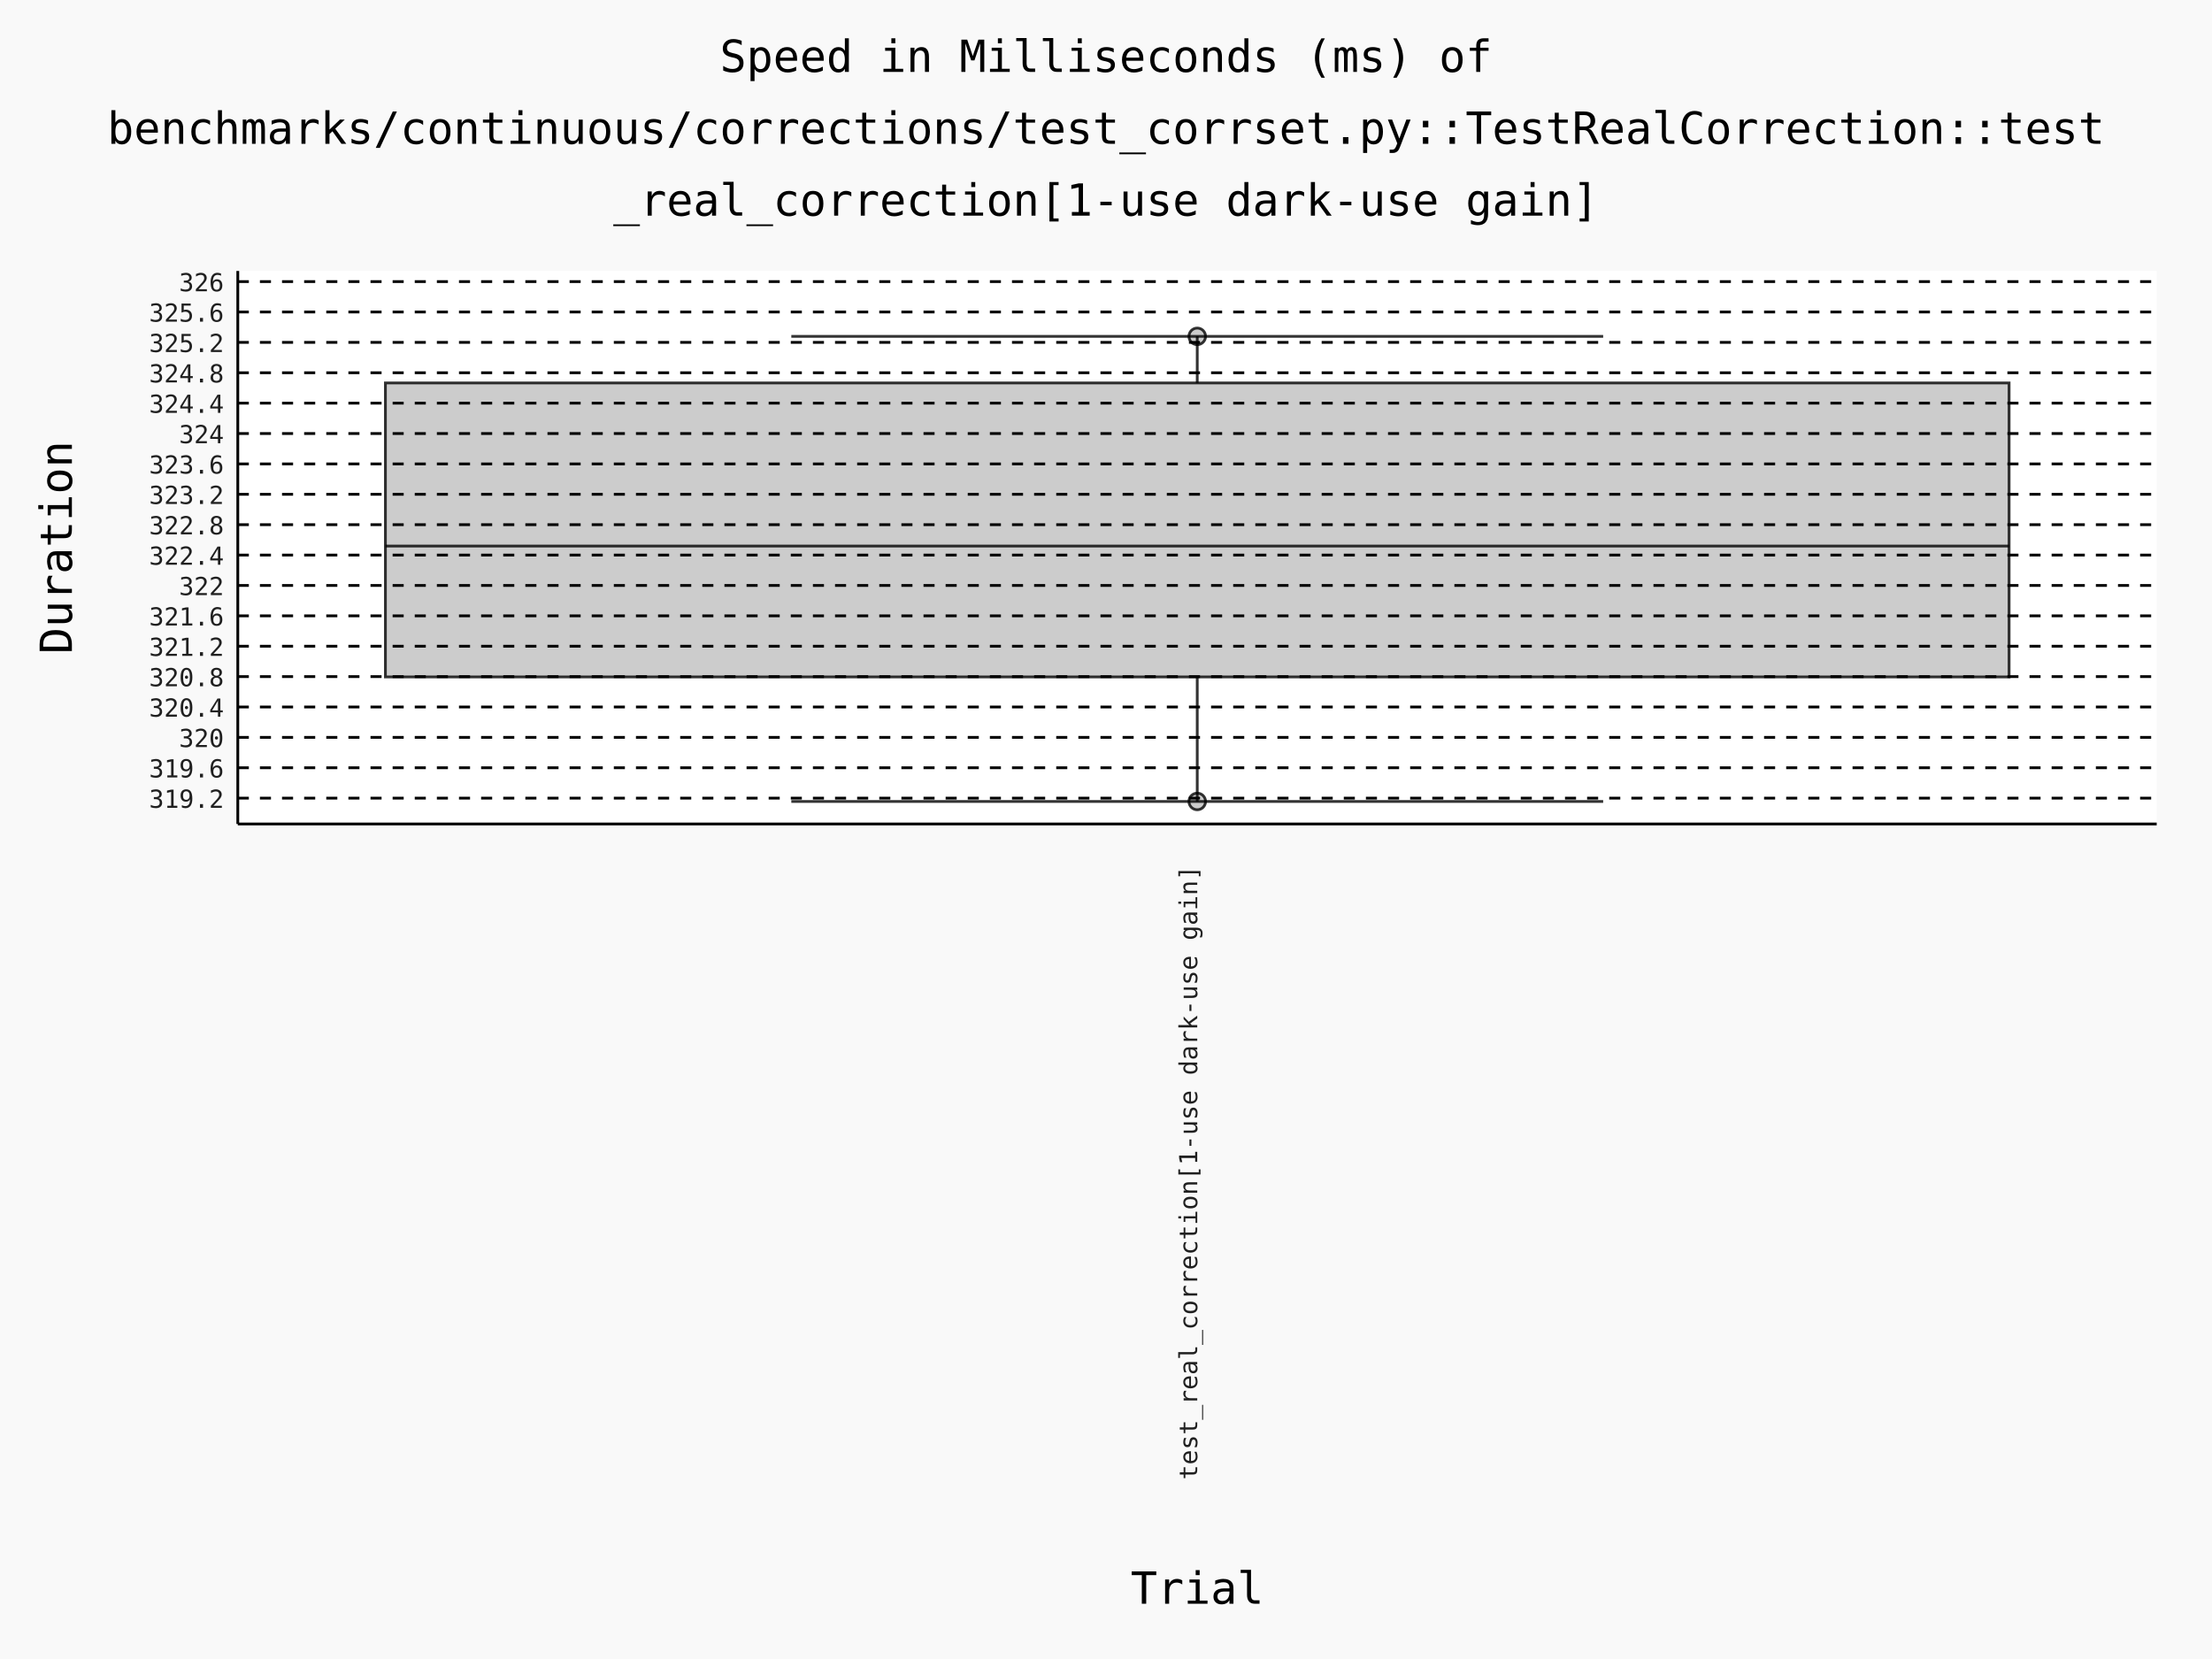
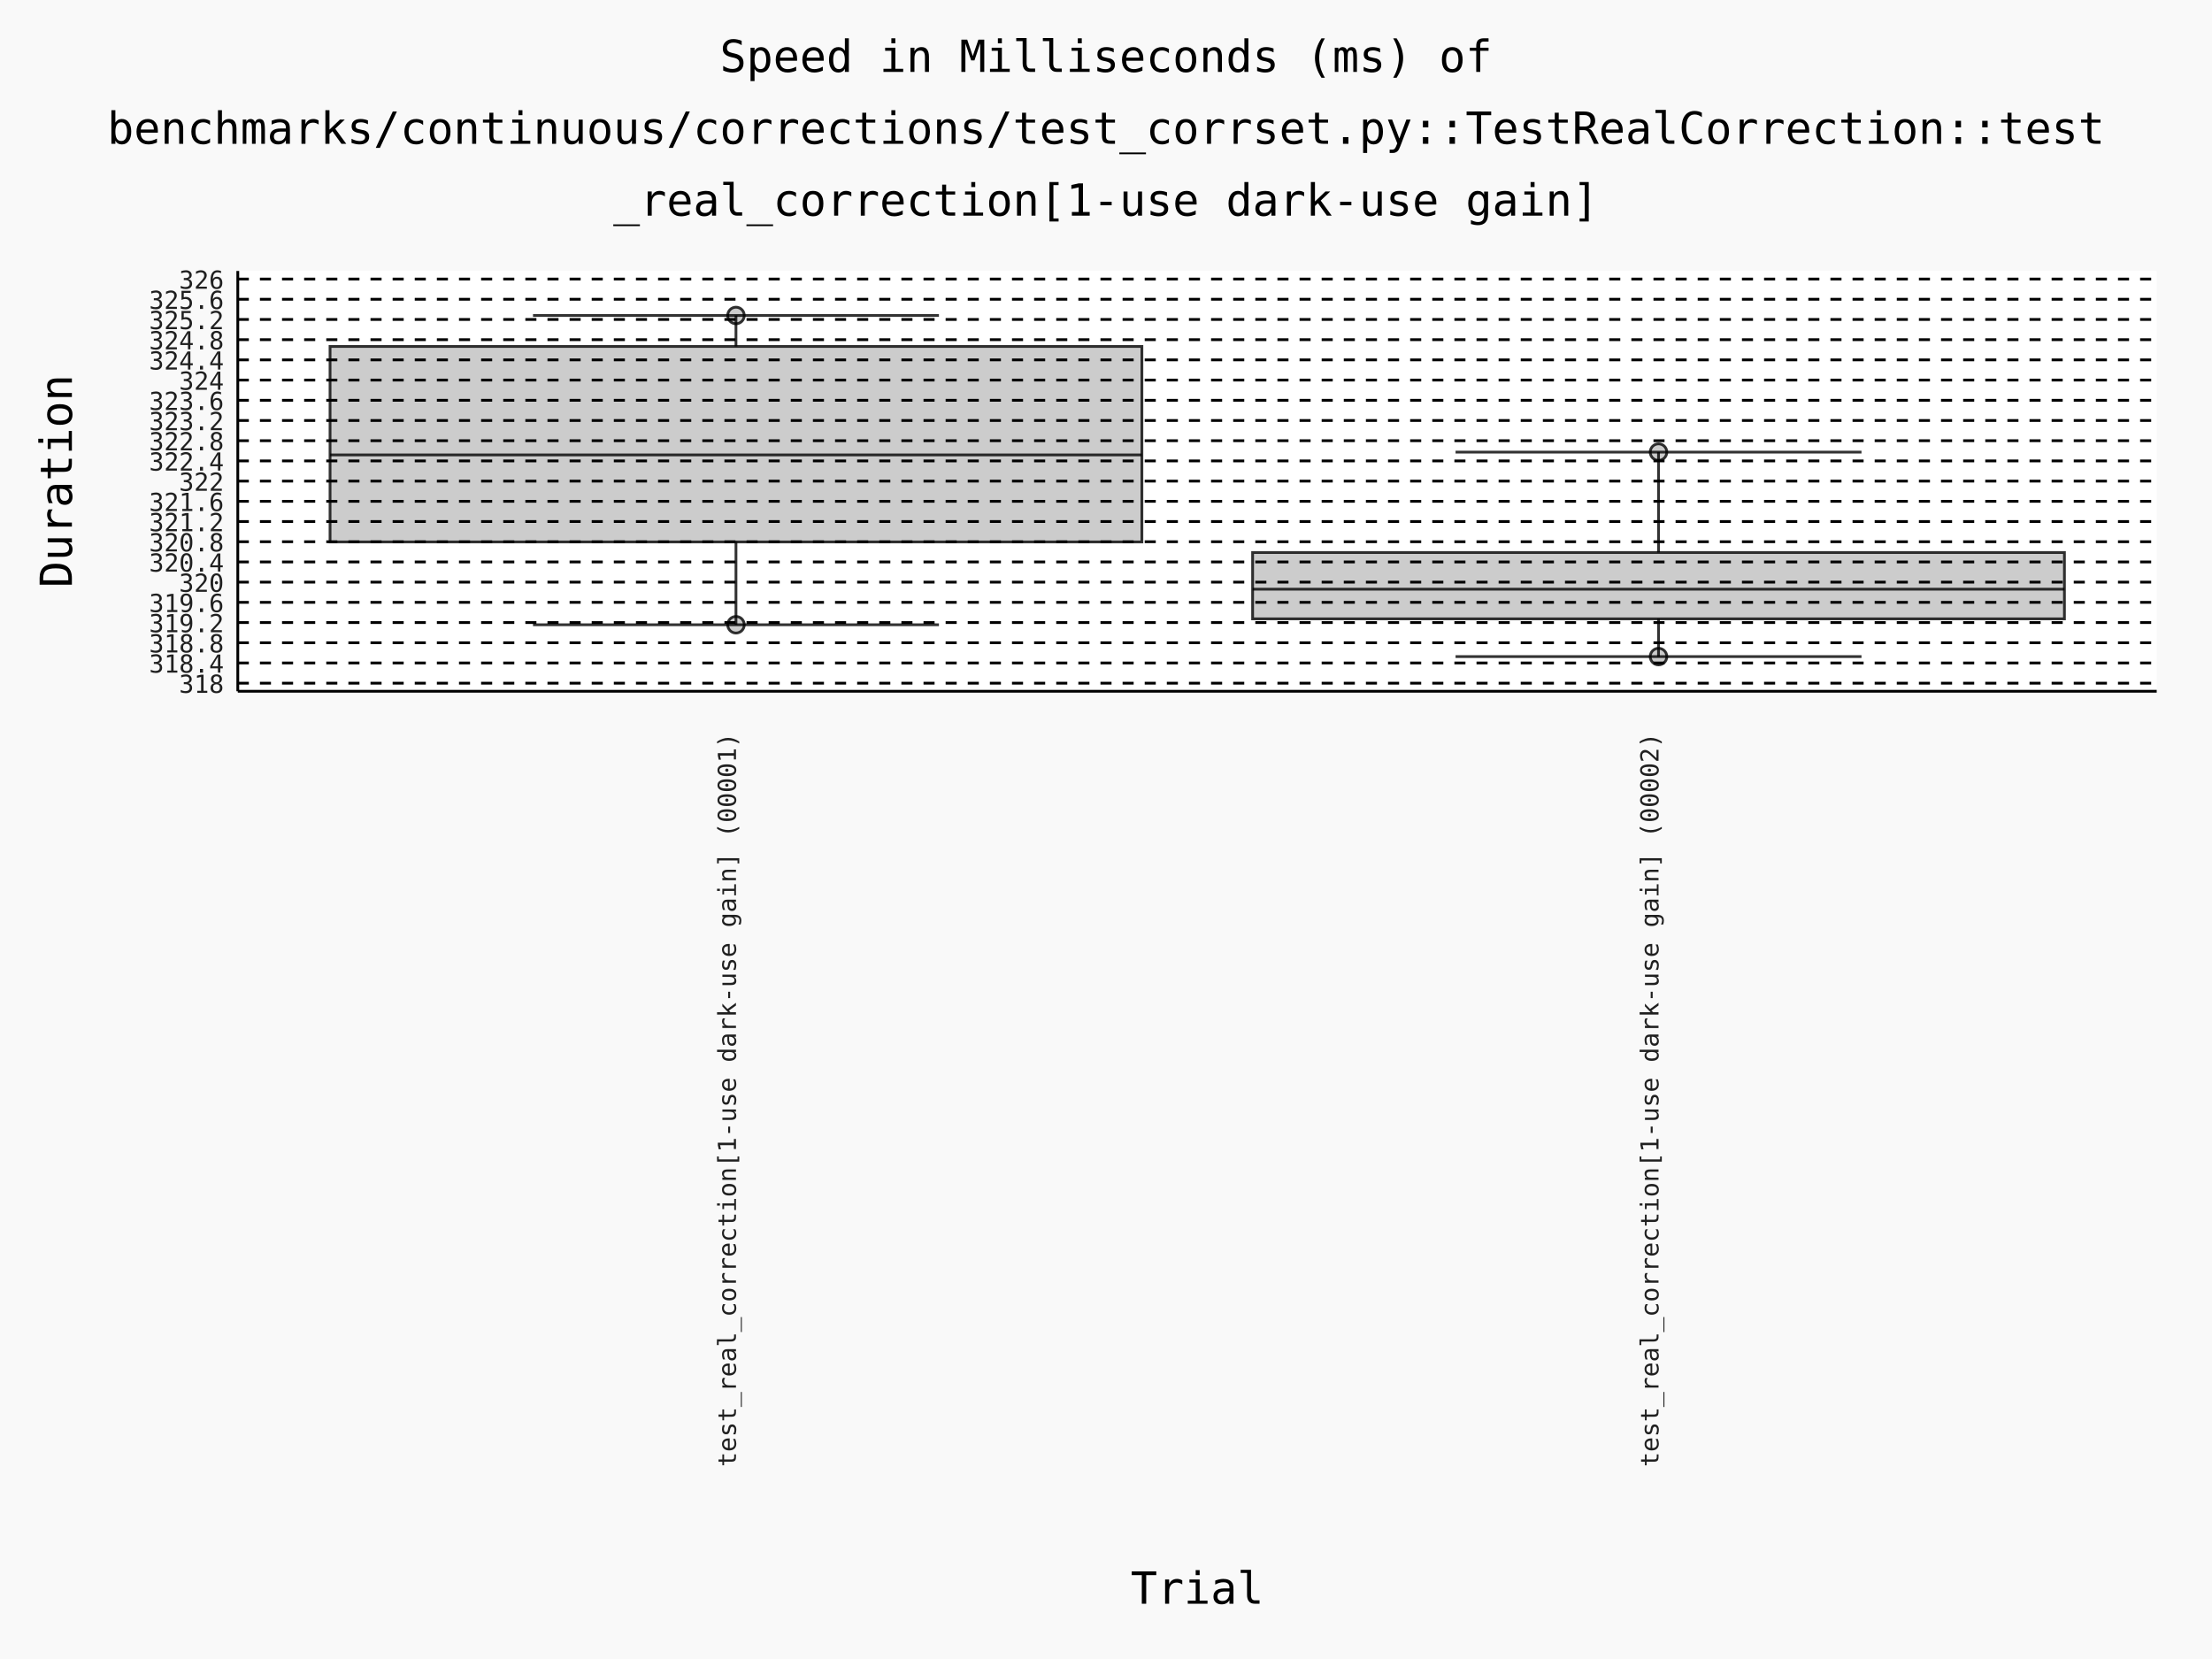
- <svg xmlns="http://www.w3.org/2000/svg" id="chart-4f7b447c-f6ae-4135-91c3-967f8cf24442" class="pygal-chart" viewBox="0 0 800 600">
+ <svg xmlns="http://www.w3.org/2000/svg" id="chart-a504b968-f792-40a0-ad66-c807ec359b1f" class="pygal-chart" viewBox="0 0 800 600">
  <defs>
-     <style type="text/css">#chart-4f7b447c-f6ae-4135-91c3-967f8cf24442{-webkit-user-select:none;-webkit-font-smoothing:antialiased;font-family:Consolas,"Deja Vu Sans Mono","Bitstream Vera Sans Mono","Courier New",monospace}#chart-4f7b447c-f6ae-4135-91c3-967f8cf24442 .title{font-family:Consolas,"Deja Vu Sans Mono","Bitstream Vera Sans Mono","Courier New",monospace;font-size:16px}#chart-4f7b447c-f6ae-4135-91c3-967f8cf24442 .legends .legend text{font-family:Consolas,"Deja Vu Sans Mono","Bitstream Vera Sans Mono","Courier New",monospace;font-size:14px}#chart-4f7b447c-f6ae-4135-91c3-967f8cf24442 .axis text{font-family:Consolas,"Deja Vu Sans Mono","Bitstream Vera Sans Mono","Courier New",monospace;font-size:10px}#chart-4f7b447c-f6ae-4135-91c3-967f8cf24442 .axis text.major{font-family:Consolas,"Deja Vu Sans Mono","Bitstream Vera Sans Mono","Courier New",monospace;font-size:10px}#chart-4f7b447c-f6ae-4135-91c3-967f8cf24442 .text-overlay text.value{font-family:Consolas,"Deja Vu Sans Mono","Bitstream Vera Sans Mono","Courier New",monospace;font-size:16px}#chart-4f7b447c-f6ae-4135-91c3-967f8cf24442 .text-overlay text.label{font-family:Consolas,"Deja Vu Sans Mono","Bitstream Vera Sans Mono","Courier New",monospace;font-size:10px}#chart-4f7b447c-f6ae-4135-91c3-967f8cf24442 .tooltip{font-family:Consolas,"Deja Vu Sans Mono","Bitstream Vera Sans Mono","Courier New",monospace;font-size:14px}#chart-4f7b447c-f6ae-4135-91c3-967f8cf24442 text.no_data{font-family:Consolas,"Deja Vu Sans Mono","Bitstream Vera Sans Mono","Courier New",monospace;font-size:64px}
- #chart-4f7b447c-f6ae-4135-91c3-967f8cf24442{background-color:rgba(249,249,249,1)}#chart-4f7b447c-f6ae-4135-91c3-967f8cf24442 path,#chart-4f7b447c-f6ae-4135-91c3-967f8cf24442 line,#chart-4f7b447c-f6ae-4135-91c3-967f8cf24442 rect,#chart-4f7b447c-f6ae-4135-91c3-967f8cf24442 circle{-webkit-transition:150ms;-moz-transition:150ms;transition:150ms}#chart-4f7b447c-f6ae-4135-91c3-967f8cf24442 .graph &gt; .background{fill:rgba(249,249,249,1)}#chart-4f7b447c-f6ae-4135-91c3-967f8cf24442 .plot &gt; .background{fill:rgba(255,255,255,1)}#chart-4f7b447c-f6ae-4135-91c3-967f8cf24442 .graph{fill:rgba(0,0,0,.87)}#chart-4f7b447c-f6ae-4135-91c3-967f8cf24442 text.no_data{fill:rgba(0,0,0,1)}#chart-4f7b447c-f6ae-4135-91c3-967f8cf24442 .title{fill:rgba(0,0,0,1)}#chart-4f7b447c-f6ae-4135-91c3-967f8cf24442 .legends .legend text{fill:rgba(0,0,0,.87)}#chart-4f7b447c-f6ae-4135-91c3-967f8cf24442 .legends .legend:hover text{fill:rgba(0,0,0,1)}#chart-4f7b447c-f6ae-4135-91c3-967f8cf24442 .axis .line{stroke:rgba(0,0,0,1)}#chart-4f7b447c-f6ae-4135-91c3-967f8cf24442 .axis .guide.line{stroke:rgba(0,0,0,.54)}#chart-4f7b447c-f6ae-4135-91c3-967f8cf24442 .axis .major.line{stroke:rgba(0,0,0,.87)}#chart-4f7b447c-f6ae-4135-91c3-967f8cf24442 .axis text.major{fill:rgba(0,0,0,1)}#chart-4f7b447c-f6ae-4135-91c3-967f8cf24442 .axis.y .guides:hover .guide.line,#chart-4f7b447c-f6ae-4135-91c3-967f8cf24442 .line-graph .axis.x .guides:hover .guide.line,#chart-4f7b447c-f6ae-4135-91c3-967f8cf24442 .stackedline-graph .axis.x .guides:hover .guide.line,#chart-4f7b447c-f6ae-4135-91c3-967f8cf24442 .xy-graph .axis.x .guides:hover .guide.line{stroke:rgba(0,0,0,1)}#chart-4f7b447c-f6ae-4135-91c3-967f8cf24442 .axis .guides:hover text{fill:rgba(0,0,0,1)}#chart-4f7b447c-f6ae-4135-91c3-967f8cf24442 .reactive{fill-opacity:.7;stroke-opacity:.8;stroke-width:1}#chart-4f7b447c-f6ae-4135-91c3-967f8cf24442 .ci{stroke:rgba(0,0,0,.87)}#chart-4f7b447c-f6ae-4135-91c3-967f8cf24442 .reactive.active,#chart-4f7b447c-f6ae-4135-91c3-967f8cf24442 .active .reactive{fill-opacity:.8;stroke-opacity:.9;stroke-width:4}#chart-4f7b447c-f6ae-4135-91c3-967f8cf24442 .ci .reactive.active{stroke-width:1.5}#chart-4f7b447c-f6ae-4135-91c3-967f8cf24442 .series text{fill:rgba(0,0,0,1)}#chart-4f7b447c-f6ae-4135-91c3-967f8cf24442 .tooltip rect{fill:rgba(255,255,255,1);stroke:rgba(0,0,0,1);-webkit-transition:opacity 150ms;-moz-transition:opacity 150ms;transition:opacity 150ms}#chart-4f7b447c-f6ae-4135-91c3-967f8cf24442 .tooltip .label{fill:rgba(0,0,0,.87)}#chart-4f7b447c-f6ae-4135-91c3-967f8cf24442 .tooltip .label{fill:rgba(0,0,0,.87)}#chart-4f7b447c-f6ae-4135-91c3-967f8cf24442 .tooltip .legend{font-size:.8em;fill:rgba(0,0,0,.54)}#chart-4f7b447c-f6ae-4135-91c3-967f8cf24442 .tooltip .x_label{font-size:.6em;fill:rgba(0,0,0,1)}#chart-4f7b447c-f6ae-4135-91c3-967f8cf24442 .tooltip .xlink{font-size:.5em;text-decoration:underline}#chart-4f7b447c-f6ae-4135-91c3-967f8cf24442 .tooltip .value{font-size:1.5em}#chart-4f7b447c-f6ae-4135-91c3-967f8cf24442 .bound{font-size:.5em}#chart-4f7b447c-f6ae-4135-91c3-967f8cf24442 .max-value{font-size:.75em;fill:rgba(0,0,0,.54)}#chart-4f7b447c-f6ae-4135-91c3-967f8cf24442 .map-element{fill:rgba(255,255,255,1);stroke:rgba(0,0,0,.54) !important}#chart-4f7b447c-f6ae-4135-91c3-967f8cf24442 .map-element .reactive{fill-opacity:inherit;stroke-opacity:inherit}#chart-4f7b447c-f6ae-4135-91c3-967f8cf24442 .color-0,#chart-4f7b447c-f6ae-4135-91c3-967f8cf24442 .color-0 a:visited{stroke:#000000;fill:#000000}#chart-4f7b447c-f6ae-4135-91c3-967f8cf24442 .text-overlay .color-0 text{fill:white}
- #chart-4f7b447c-f6ae-4135-91c3-967f8cf24442 text.no_data{text-anchor:middle}#chart-4f7b447c-f6ae-4135-91c3-967f8cf24442 .guide.line{fill:none}#chart-4f7b447c-f6ae-4135-91c3-967f8cf24442 .centered{text-anchor:middle}#chart-4f7b447c-f6ae-4135-91c3-967f8cf24442 .title{text-anchor:middle}#chart-4f7b447c-f6ae-4135-91c3-967f8cf24442 .legends .legend text{fill-opacity:1}#chart-4f7b447c-f6ae-4135-91c3-967f8cf24442 .axis.x text{text-anchor:middle}#chart-4f7b447c-f6ae-4135-91c3-967f8cf24442 .axis.x:not(.web) text[transform]{text-anchor:start}#chart-4f7b447c-f6ae-4135-91c3-967f8cf24442 .axis.x:not(.web) text[transform].backwards{text-anchor:end}#chart-4f7b447c-f6ae-4135-91c3-967f8cf24442 .axis.y text{text-anchor:end}#chart-4f7b447c-f6ae-4135-91c3-967f8cf24442 .axis.y text[transform].backwards{text-anchor:start}#chart-4f7b447c-f6ae-4135-91c3-967f8cf24442 .axis.y2 text{text-anchor:start}#chart-4f7b447c-f6ae-4135-91c3-967f8cf24442 .axis.y2 text[transform].backwards{text-anchor:end}#chart-4f7b447c-f6ae-4135-91c3-967f8cf24442 .axis .guide.line{stroke-dasharray:4,4;stroke:black}#chart-4f7b447c-f6ae-4135-91c3-967f8cf24442 .axis .major.guide.line{stroke-dasharray:6,6;stroke:black}#chart-4f7b447c-f6ae-4135-91c3-967f8cf24442 .horizontal .axis.y .guide.line,#chart-4f7b447c-f6ae-4135-91c3-967f8cf24442 .horizontal .axis.y2 .guide.line,#chart-4f7b447c-f6ae-4135-91c3-967f8cf24442 .vertical .axis.x .guide.line{opacity:0}#chart-4f7b447c-f6ae-4135-91c3-967f8cf24442 .horizontal .axis.always_show .guide.line,#chart-4f7b447c-f6ae-4135-91c3-967f8cf24442 .vertical .axis.always_show .guide.line{opacity:1 !important}#chart-4f7b447c-f6ae-4135-91c3-967f8cf24442 .axis.y .guides:hover .guide.line,#chart-4f7b447c-f6ae-4135-91c3-967f8cf24442 .axis.y2 .guides:hover .guide.line,#chart-4f7b447c-f6ae-4135-91c3-967f8cf24442 .axis.x .guides:hover .guide.line{opacity:1}#chart-4f7b447c-f6ae-4135-91c3-967f8cf24442 .axis .guides:hover text{opacity:1}#chart-4f7b447c-f6ae-4135-91c3-967f8cf24442 .nofill{fill:none}#chart-4f7b447c-f6ae-4135-91c3-967f8cf24442 .subtle-fill{fill-opacity:.2}#chart-4f7b447c-f6ae-4135-91c3-967f8cf24442 .dot{stroke-width:1px;fill-opacity:1;stroke-opacity:1}#chart-4f7b447c-f6ae-4135-91c3-967f8cf24442 .dot.active{stroke-width:5px}#chart-4f7b447c-f6ae-4135-91c3-967f8cf24442 .dot.negative{fill:transparent}#chart-4f7b447c-f6ae-4135-91c3-967f8cf24442 text,#chart-4f7b447c-f6ae-4135-91c3-967f8cf24442 tspan{stroke:none !important}#chart-4f7b447c-f6ae-4135-91c3-967f8cf24442 .series text.active{opacity:1}#chart-4f7b447c-f6ae-4135-91c3-967f8cf24442 .tooltip rect{fill-opacity:.95;stroke-width:.5}#chart-4f7b447c-f6ae-4135-91c3-967f8cf24442 .tooltip text{fill-opacity:1}#chart-4f7b447c-f6ae-4135-91c3-967f8cf24442 .showable{visibility:hidden}#chart-4f7b447c-f6ae-4135-91c3-967f8cf24442 .showable.shown{visibility:visible}#chart-4f7b447c-f6ae-4135-91c3-967f8cf24442 .gauge-background{fill:rgba(229,229,229,1);stroke:none}#chart-4f7b447c-f6ae-4135-91c3-967f8cf24442 .bg-lines{stroke:rgba(249,249,249,1);stroke-width:2px}
+     <style type="text/css">#chart-a504b968-f792-40a0-ad66-c807ec359b1f{-webkit-user-select:none;-webkit-font-smoothing:antialiased;font-family:Consolas,"Deja Vu Sans Mono","Bitstream Vera Sans Mono","Courier New",monospace}#chart-a504b968-f792-40a0-ad66-c807ec359b1f .title{font-family:Consolas,"Deja Vu Sans Mono","Bitstream Vera Sans Mono","Courier New",monospace;font-size:16px}#chart-a504b968-f792-40a0-ad66-c807ec359b1f .legends .legend text{font-family:Consolas,"Deja Vu Sans Mono","Bitstream Vera Sans Mono","Courier New",monospace;font-size:14px}#chart-a504b968-f792-40a0-ad66-c807ec359b1f .axis text{font-family:Consolas,"Deja Vu Sans Mono","Bitstream Vera Sans Mono","Courier New",monospace;font-size:10px}#chart-a504b968-f792-40a0-ad66-c807ec359b1f .axis text.major{font-family:Consolas,"Deja Vu Sans Mono","Bitstream Vera Sans Mono","Courier New",monospace;font-size:10px}#chart-a504b968-f792-40a0-ad66-c807ec359b1f .text-overlay text.value{font-family:Consolas,"Deja Vu Sans Mono","Bitstream Vera Sans Mono","Courier New",monospace;font-size:16px}#chart-a504b968-f792-40a0-ad66-c807ec359b1f .text-overlay text.label{font-family:Consolas,"Deja Vu Sans Mono","Bitstream Vera Sans Mono","Courier New",monospace;font-size:10px}#chart-a504b968-f792-40a0-ad66-c807ec359b1f .tooltip{font-family:Consolas,"Deja Vu Sans Mono","Bitstream Vera Sans Mono","Courier New",monospace;font-size:14px}#chart-a504b968-f792-40a0-ad66-c807ec359b1f text.no_data{font-family:Consolas,"Deja Vu Sans Mono","Bitstream Vera Sans Mono","Courier New",monospace;font-size:64px}
+ #chart-a504b968-f792-40a0-ad66-c807ec359b1f{background-color:rgba(249,249,249,1)}#chart-a504b968-f792-40a0-ad66-c807ec359b1f path,#chart-a504b968-f792-40a0-ad66-c807ec359b1f line,#chart-a504b968-f792-40a0-ad66-c807ec359b1f rect,#chart-a504b968-f792-40a0-ad66-c807ec359b1f circle{-webkit-transition:150ms;-moz-transition:150ms;transition:150ms}#chart-a504b968-f792-40a0-ad66-c807ec359b1f .graph &gt; .background{fill:rgba(249,249,249,1)}#chart-a504b968-f792-40a0-ad66-c807ec359b1f .plot &gt; .background{fill:rgba(255,255,255,1)}#chart-a504b968-f792-40a0-ad66-c807ec359b1f .graph{fill:rgba(0,0,0,.87)}#chart-a504b968-f792-40a0-ad66-c807ec359b1f text.no_data{fill:rgba(0,0,0,1)}#chart-a504b968-f792-40a0-ad66-c807ec359b1f .title{fill:rgba(0,0,0,1)}#chart-a504b968-f792-40a0-ad66-c807ec359b1f .legends .legend text{fill:rgba(0,0,0,.87)}#chart-a504b968-f792-40a0-ad66-c807ec359b1f .legends .legend:hover text{fill:rgba(0,0,0,1)}#chart-a504b968-f792-40a0-ad66-c807ec359b1f .axis .line{stroke:rgba(0,0,0,1)}#chart-a504b968-f792-40a0-ad66-c807ec359b1f .axis .guide.line{stroke:rgba(0,0,0,.54)}#chart-a504b968-f792-40a0-ad66-c807ec359b1f .axis .major.line{stroke:rgba(0,0,0,.87)}#chart-a504b968-f792-40a0-ad66-c807ec359b1f .axis text.major{fill:rgba(0,0,0,1)}#chart-a504b968-f792-40a0-ad66-c807ec359b1f .axis.y .guides:hover .guide.line,#chart-a504b968-f792-40a0-ad66-c807ec359b1f .line-graph .axis.x .guides:hover .guide.line,#chart-a504b968-f792-40a0-ad66-c807ec359b1f .stackedline-graph .axis.x .guides:hover .guide.line,#chart-a504b968-f792-40a0-ad66-c807ec359b1f .xy-graph .axis.x .guides:hover .guide.line{stroke:rgba(0,0,0,1)}#chart-a504b968-f792-40a0-ad66-c807ec359b1f .axis .guides:hover text{fill:rgba(0,0,0,1)}#chart-a504b968-f792-40a0-ad66-c807ec359b1f .reactive{fill-opacity:.7;stroke-opacity:.8;stroke-width:1}#chart-a504b968-f792-40a0-ad66-c807ec359b1f .ci{stroke:rgba(0,0,0,.87)}#chart-a504b968-f792-40a0-ad66-c807ec359b1f .reactive.active,#chart-a504b968-f792-40a0-ad66-c807ec359b1f .active .reactive{fill-opacity:.8;stroke-opacity:.9;stroke-width:4}#chart-a504b968-f792-40a0-ad66-c807ec359b1f .ci .reactive.active{stroke-width:1.5}#chart-a504b968-f792-40a0-ad66-c807ec359b1f .series text{fill:rgba(0,0,0,1)}#chart-a504b968-f792-40a0-ad66-c807ec359b1f .tooltip rect{fill:rgba(255,255,255,1);stroke:rgba(0,0,0,1);-webkit-transition:opacity 150ms;-moz-transition:opacity 150ms;transition:opacity 150ms}#chart-a504b968-f792-40a0-ad66-c807ec359b1f .tooltip .label{fill:rgba(0,0,0,.87)}#chart-a504b968-f792-40a0-ad66-c807ec359b1f .tooltip .label{fill:rgba(0,0,0,.87)}#chart-a504b968-f792-40a0-ad66-c807ec359b1f .tooltip .legend{font-size:.8em;fill:rgba(0,0,0,.54)}#chart-a504b968-f792-40a0-ad66-c807ec359b1f .tooltip .x_label{font-size:.6em;fill:rgba(0,0,0,1)}#chart-a504b968-f792-40a0-ad66-c807ec359b1f .tooltip .xlink{font-size:.5em;text-decoration:underline}#chart-a504b968-f792-40a0-ad66-c807ec359b1f .tooltip .value{font-size:1.5em}#chart-a504b968-f792-40a0-ad66-c807ec359b1f .bound{font-size:.5em}#chart-a504b968-f792-40a0-ad66-c807ec359b1f .max-value{font-size:.75em;fill:rgba(0,0,0,.54)}#chart-a504b968-f792-40a0-ad66-c807ec359b1f .map-element{fill:rgba(255,255,255,1);stroke:rgba(0,0,0,.54) !important}#chart-a504b968-f792-40a0-ad66-c807ec359b1f .map-element .reactive{fill-opacity:inherit;stroke-opacity:inherit}#chart-a504b968-f792-40a0-ad66-c807ec359b1f .color-0,#chart-a504b968-f792-40a0-ad66-c807ec359b1f .color-0 a:visited{stroke:#000000;fill:#000000}#chart-a504b968-f792-40a0-ad66-c807ec359b1f .color-1,#chart-a504b968-f792-40a0-ad66-c807ec359b1f .color-1 a:visited{stroke:#000000;fill:#000000}#chart-a504b968-f792-40a0-ad66-c807ec359b1f .text-overlay .color-0 text{fill:white}#chart-a504b968-f792-40a0-ad66-c807ec359b1f .text-overlay .color-1 text{fill:white}
+ #chart-a504b968-f792-40a0-ad66-c807ec359b1f text.no_data{text-anchor:middle}#chart-a504b968-f792-40a0-ad66-c807ec359b1f .guide.line{fill:none}#chart-a504b968-f792-40a0-ad66-c807ec359b1f .centered{text-anchor:middle}#chart-a504b968-f792-40a0-ad66-c807ec359b1f .title{text-anchor:middle}#chart-a504b968-f792-40a0-ad66-c807ec359b1f .legends .legend text{fill-opacity:1}#chart-a504b968-f792-40a0-ad66-c807ec359b1f .axis.x text{text-anchor:middle}#chart-a504b968-f792-40a0-ad66-c807ec359b1f .axis.x:not(.web) text[transform]{text-anchor:start}#chart-a504b968-f792-40a0-ad66-c807ec359b1f .axis.x:not(.web) text[transform].backwards{text-anchor:end}#chart-a504b968-f792-40a0-ad66-c807ec359b1f .axis.y text{text-anchor:end}#chart-a504b968-f792-40a0-ad66-c807ec359b1f .axis.y text[transform].backwards{text-anchor:start}#chart-a504b968-f792-40a0-ad66-c807ec359b1f .axis.y2 text{text-anchor:start}#chart-a504b968-f792-40a0-ad66-c807ec359b1f .axis.y2 text[transform].backwards{text-anchor:end}#chart-a504b968-f792-40a0-ad66-c807ec359b1f .axis .guide.line{stroke-dasharray:4,4;stroke:black}#chart-a504b968-f792-40a0-ad66-c807ec359b1f .axis .major.guide.line{stroke-dasharray:6,6;stroke:black}#chart-a504b968-f792-40a0-ad66-c807ec359b1f .horizontal .axis.y .guide.line,#chart-a504b968-f792-40a0-ad66-c807ec359b1f .horizontal .axis.y2 .guide.line,#chart-a504b968-f792-40a0-ad66-c807ec359b1f .vertical .axis.x .guide.line{opacity:0}#chart-a504b968-f792-40a0-ad66-c807ec359b1f .horizontal .axis.always_show .guide.line,#chart-a504b968-f792-40a0-ad66-c807ec359b1f .vertical .axis.always_show .guide.line{opacity:1 !important}#chart-a504b968-f792-40a0-ad66-c807ec359b1f .axis.y .guides:hover .guide.line,#chart-a504b968-f792-40a0-ad66-c807ec359b1f .axis.y2 .guides:hover .guide.line,#chart-a504b968-f792-40a0-ad66-c807ec359b1f .axis.x .guides:hover .guide.line{opacity:1}#chart-a504b968-f792-40a0-ad66-c807ec359b1f .axis .guides:hover text{opacity:1}#chart-a504b968-f792-40a0-ad66-c807ec359b1f .nofill{fill:none}#chart-a504b968-f792-40a0-ad66-c807ec359b1f .subtle-fill{fill-opacity:.2}#chart-a504b968-f792-40a0-ad66-c807ec359b1f .dot{stroke-width:1px;fill-opacity:1;stroke-opacity:1}#chart-a504b968-f792-40a0-ad66-c807ec359b1f .dot.active{stroke-width:5px}#chart-a504b968-f792-40a0-ad66-c807ec359b1f .dot.negative{fill:transparent}#chart-a504b968-f792-40a0-ad66-c807ec359b1f text,#chart-a504b968-f792-40a0-ad66-c807ec359b1f tspan{stroke:none !important}#chart-a504b968-f792-40a0-ad66-c807ec359b1f .series text.active{opacity:1}#chart-a504b968-f792-40a0-ad66-c807ec359b1f .tooltip rect{fill-opacity:.95;stroke-width:.5}#chart-a504b968-f792-40a0-ad66-c807ec359b1f .tooltip text{fill-opacity:1}#chart-a504b968-f792-40a0-ad66-c807ec359b1f .showable{visibility:hidden}#chart-a504b968-f792-40a0-ad66-c807ec359b1f .showable.shown{visibility:visible}#chart-a504b968-f792-40a0-ad66-c807ec359b1f .gauge-background{fill:rgba(229,229,229,1);stroke:none}#chart-a504b968-f792-40a0-ad66-c807ec359b1f .bg-lines{stroke:rgba(249,249,249,1);stroke-width:2px}
.tooltip .value{font-size:1em !important}.axis text{font-size:9px !important}</style>
  </defs>
  <g class="graph custombox-graph vertical">
    <rect x="0" y="0" width="800" height="600" class="background" />
    <g transform="translate(86, 98)" class="plot">
-       <rect x="0" y="0" width="694.0" height="200.0" class="background" />
+       <rect x="0" y="0" width="694.0" height="152.0" class="background" />
      <g class="axis y always_show">
-         <path d="M0 200 h694" class="line" />
+         <path d="M0 152 h694" class="line" />
        <g class="guides">
-           <path d="M0 190.659 h694" class="guide line" />
-           <text x="-5" y="194.159" class="">319.2</text>
+           <path d="M0 149.077 h694" class="guide line" />
+           <text x="-5" y="152.577" class="">318</text>
        </g>
        <g class="guides">
-           <path d="M0 179.67 h694" class="guide line" />
-           <text x="-5" y="183.17" class="">319.6</text>
+           <path d="M0 141.769 h694" class="guide line" />
+           <text x="-5" y="145.269" class="">318.4</text>
        </g>
        <g class="guides">
-           <path d="M0 168.681 h694" class="guide line" />
-           <text x="-5" y="172.181" class="">320</text>
+           <path d="M0 134.462 h694" class="guide line" />
+           <text x="-5" y="137.962" class="">318.8</text>
        </g>
        <g class="guides">
-           <path d="M0 157.692 h694" class="guide line" />
-           <text x="-5" y="161.192" class="">320.4</text>
+           <path d="M0 127.154 h694" class="guide line" />
+           <text x="-5" y="130.654" class="">319.2</text>
        </g>
        <g class="guides">
-           <path d="M0 146.703 h694" class="guide line" />
-           <text x="-5" y="150.203" class="">320.8</text>
+           <path d="M0 119.846 h694" class="guide line" />
+           <text x="-5" y="123.346" class="">319.6</text>
        </g>
        <g class="guides">
-           <path d="M0 135.714 h694" class="guide line" />
-           <text x="-5" y="139.214" class="">321.2</text>
+           <path d="M0 112.538 h694" class="guide line" />
+           <text x="-5" y="116.038" class="">320</text>
        </g>
        <g class="guides">
-           <path d="M0 124.725 h694" class="guide line" />
-           <text x="-5" y="128.225" class="">321.6</text>
+           <path d="M0 105.231 h694" class="guide line" />
+           <text x="-5" y="108.731" class="">320.4</text>
        </g>
        <g class="guides">
-           <path d="M0 113.736 h694" class="guide line" />
-           <text x="-5" y="117.236" class="">322</text>
+           <path d="M0 97.923 h694" class="guide line" />
+           <text x="-5" y="101.423" class="">320.8</text>
        </g>
        <g class="guides">
-           <path d="M0 102.747 h694" class="guide line" />
-           <text x="-5" y="106.247" class="">322.4</text>
+           <path d="M0 90.615 h694" class="guide line" />
+           <text x="-5" y="94.115" class="">321.2</text>
        </g>
        <g class="guides">
-           <path d="M0 91.758 h694" class="guide line" />
-           <text x="-5" y="95.258" class="">322.8</text>
+           <path d="M0 83.308 h694" class="guide line" />
+           <text x="-5" y="86.808" class="">321.6</text>
        </g>
        <g class="guides">
-           <path d="M0 80.769 h694" class="guide line" />
-           <text x="-5" y="84.269" class="">323.2</text>
+           <path d="M0 76 h694" class="guide line" />
+           <text x="-5" y="79.5" class="">322</text>
        </g>
        <g class="guides">
-           <path d="M0 69.78 h694" class="guide line" />
-           <text x="-5" y="73.28" class="">323.6</text>
+           <path d="M0 68.692 h694" class="guide line" />
+           <text x="-5" y="72.192" class="">322.4</text>
        </g>
        <g class="guides">
-           <path d="M0 58.791 h694" class="guide line" />
-           <text x="-5" y="62.291" class="">324</text>
+           <path d="M0 61.385 h694" class="guide line" />
+           <text x="-5" y="64.885" class="">322.8</text>
        </g>
        <g class="guides">
-           <path d="M0 47.802 h694" class="guide line" />
-           <text x="-5" y="51.302" class="">324.4</text>
+           <path d="M0 54.077 h694" class="guide line" />
+           <text x="-5" y="57.577" class="">323.2</text>
        </g>
        <g class="guides">
-           <path d="M0 36.813 h694" class="guide line" />
-           <text x="-5" y="40.313" class="">324.8</text>
+           <path d="M0 46.769 h694" class="guide line" />
+           <text x="-5" y="50.269" class="">323.6</text>
        </g>
        <g class="guides">
-           <path d="M0 25.824 h694" class="guide line" />
-           <text x="-5" y="29.324" class="">325.2</text>
+           <path d="M0 39.462 h694" class="guide line" />
+           <text x="-5" y="42.962" class="">324</text>
        </g>
        <g class="guides">
-           <path d="M0 14.835 h694" class="guide line" />
-           <text x="-5" y="18.335" class="">325.6</text>
+           <path d="M0 32.154 h694" class="guide line" />
+           <text x="-5" y="35.654" class="">324.4</text>
        </g>
        <g class="guides">
-           <path d="M0 3.846 h694" class="guide line" />
-           <text x="-5" y="7.346" class="">326</text>
+           <path d="M0 24.846 h694" class="guide line" />
+           <text x="-5" y="28.346" class="">324.8</text>
+         </g>
+         <g class="guides">
+           <path d="M0 17.538 h694" class="guide line" />
+           <text x="-5" y="21.038" class="">325.2</text>
+         </g>
+         <g class="guides">
+           <path d="M0 10.231 h694" class="guide line" />
+           <text x="-5" y="13.731" class="">325.6</text>
+         </g>
+         <g class="guides">
+           <path d="M0 2.923 h694" class="guide line" />
+           <text x="-5" y="6.423" class="">326</text>
        </g>
      </g>
      <g class="axis x">
-         <path d="M0 0 v200" class="line" />
+         <path d="M0 0 v152" class="line" />
        <g class="guides">
-           <path d="M347 0 v200" class="guide line" />
-           <text x="347.0" y="215.0" class="backwards" transform="rotate(270 347 215)">test_real_correction[1-use dark-use gain]</text>
+           <path d="M180.173 0 v152" class="guide line" />
+           <text x="180.173" y="167.0" class="backwards" transform="rotate(270 180.1731 167)">test_real_correction[1-use dark-use gain] (00001)</text>
+         </g>
+         <g class="guides">
+           <path d="M513.827 0 v152" class="guide line" />
+           <text x="513.827" y="167.0" class="backwards" transform="rotate(270 513.8269 167)">test_real_correction[1-use dark-use gain] (00002)</text>
        </g>
      </g>
      <g class="series serie-0 color-0">
        <g class="boxes">
          <g class="box">
-             <path stroke-width="3" d="M200.192 191.862 L493.808 191.862" class="reactive tooltip-trigger" />
-             <path stroke-width="3" d="M53.385 99.487 L640.615 99.487" class="reactive tooltip-trigger" />
-             <path stroke-width="3" d="M200.192 23.652 L493.808 23.652" class="reactive tooltip-trigger" />
-             <path stroke-width="2" d="M347 191.862 L347 146.82" class="reactive tooltip-trigger" />
-             <path stroke-width="2" d="M347 23.652 L347 40.496" class="reactive tooltip-trigger" />
-             <rect x="53.385" y="40.496" height="106.325" width="587.231" class="subtle-fill reactive tooltip-trigger" />
-             <circle cx="347" cy="191.862" r="3" class="subtle-fill reactive tooltip-trigger" />
-             <circle cx="347" cy="23.652" r="3" class="subtle-fill reactive tooltip-trigger" />
+             <path stroke-width="3" d="M106.769 127.954 L253.577 127.954" class="reactive tooltip-trigger" />
+             <path stroke-width="3" d="M33.365 66.524 L326.981 66.524" class="reactive tooltip-trigger" />
+             <path stroke-width="3" d="M106.769 16.094 L253.577 16.094" class="reactive tooltip-trigger" />
+             <path stroke-width="2" d="M180.173 127.954 L180.173 98.001" class="reactive tooltip-trigger" />
+             <path stroke-width="2" d="M180.173 16.094 L180.173 27.295" class="reactive tooltip-trigger" />
+             <rect x="33.365" y="27.295" height="70.706" width="293.615" class="subtle-fill reactive tooltip-trigger" />
+             <circle cx="180.173" cy="127.954" r="3" class="subtle-fill reactive tooltip-trigger" />
+             <circle cx="180.173" cy="16.094" r="3" class="subtle-fill reactive tooltip-trigger" />
+           </g>
+         </g>
+       </g>
+       <g class="series serie-1 color-1">
+         <g class="boxes">
+           <g class="box">
+             <path stroke-width="3" d="M440.423 139.462 L587.231 139.462" class="reactive tooltip-trigger" />
+             <path stroke-width="3" d="M367.019 115.088 L660.635 115.088" class="reactive tooltip-trigger" />
+             <path stroke-width="3" d="M440.423 65.514 L587.231 65.514" class="reactive tooltip-trigger" />
+             <path stroke-width="2" d="M513.827 139.462 L513.827 125.816" class="reactive tooltip-trigger" />
+             <path stroke-width="2" d="M513.827 65.514 L513.827 101.823" class="reactive tooltip-trigger" />
+             <rect x="367.019" y="101.823" height="23.993" width="293.615" class="subtle-fill reactive tooltip-trigger" />
+             <circle cx="513.827" cy="139.462" r="3" class="subtle-fill reactive tooltip-trigger" />
+             <circle cx="513.827" cy="65.514" r="3" class="subtle-fill reactive tooltip-trigger" />
          </g>
        </g>
      </g>
    </g>
    <g class="titles">
      <text x="400.0" y="26" class="title plot_title">Speed in Milliseconds (ms) of</text>
      <text x="400.0" y="52" class="title plot_title">benchmarks/continuous/corrections/test_corrset.py::TestRealCorrection::test</text>
      <text x="400.0" y="78" class="title plot_title">_real_correction[1-use dark-use gain]</text>
      <text x="433.0" y="580.0" class="title">Trial</text>
-       <text x="0" y="224.0" class="title" transform="rotate(-90 0 198)">Duration</text>
+       <text x="0" y="200.0" class="title" transform="rotate(-90 0 174)">Duration</text>
    </g>
    <g transform="translate(86, 98)" class="plot overlay">
      <g class="series serie-0 color-0" />
+       <g class="series serie-1 color-1" />
    </g>
    <g transform="translate(86, 98)" class="plot text-overlay">
      <g class="series serie-0 color-0" />
+       <g class="series serie-1 color-1" />
    </g>
    <g transform="translate(86, 98)" class="plot tooltip-overlay">
      <g transform="translate(0 0)" style="opacity: 0" class="tooltip">
        <rect rx="0" ry="0" width="0" height="0" class="tooltip-box" />
        <g class="text" />
      </g>
    </g>
  </g>
</svg>
